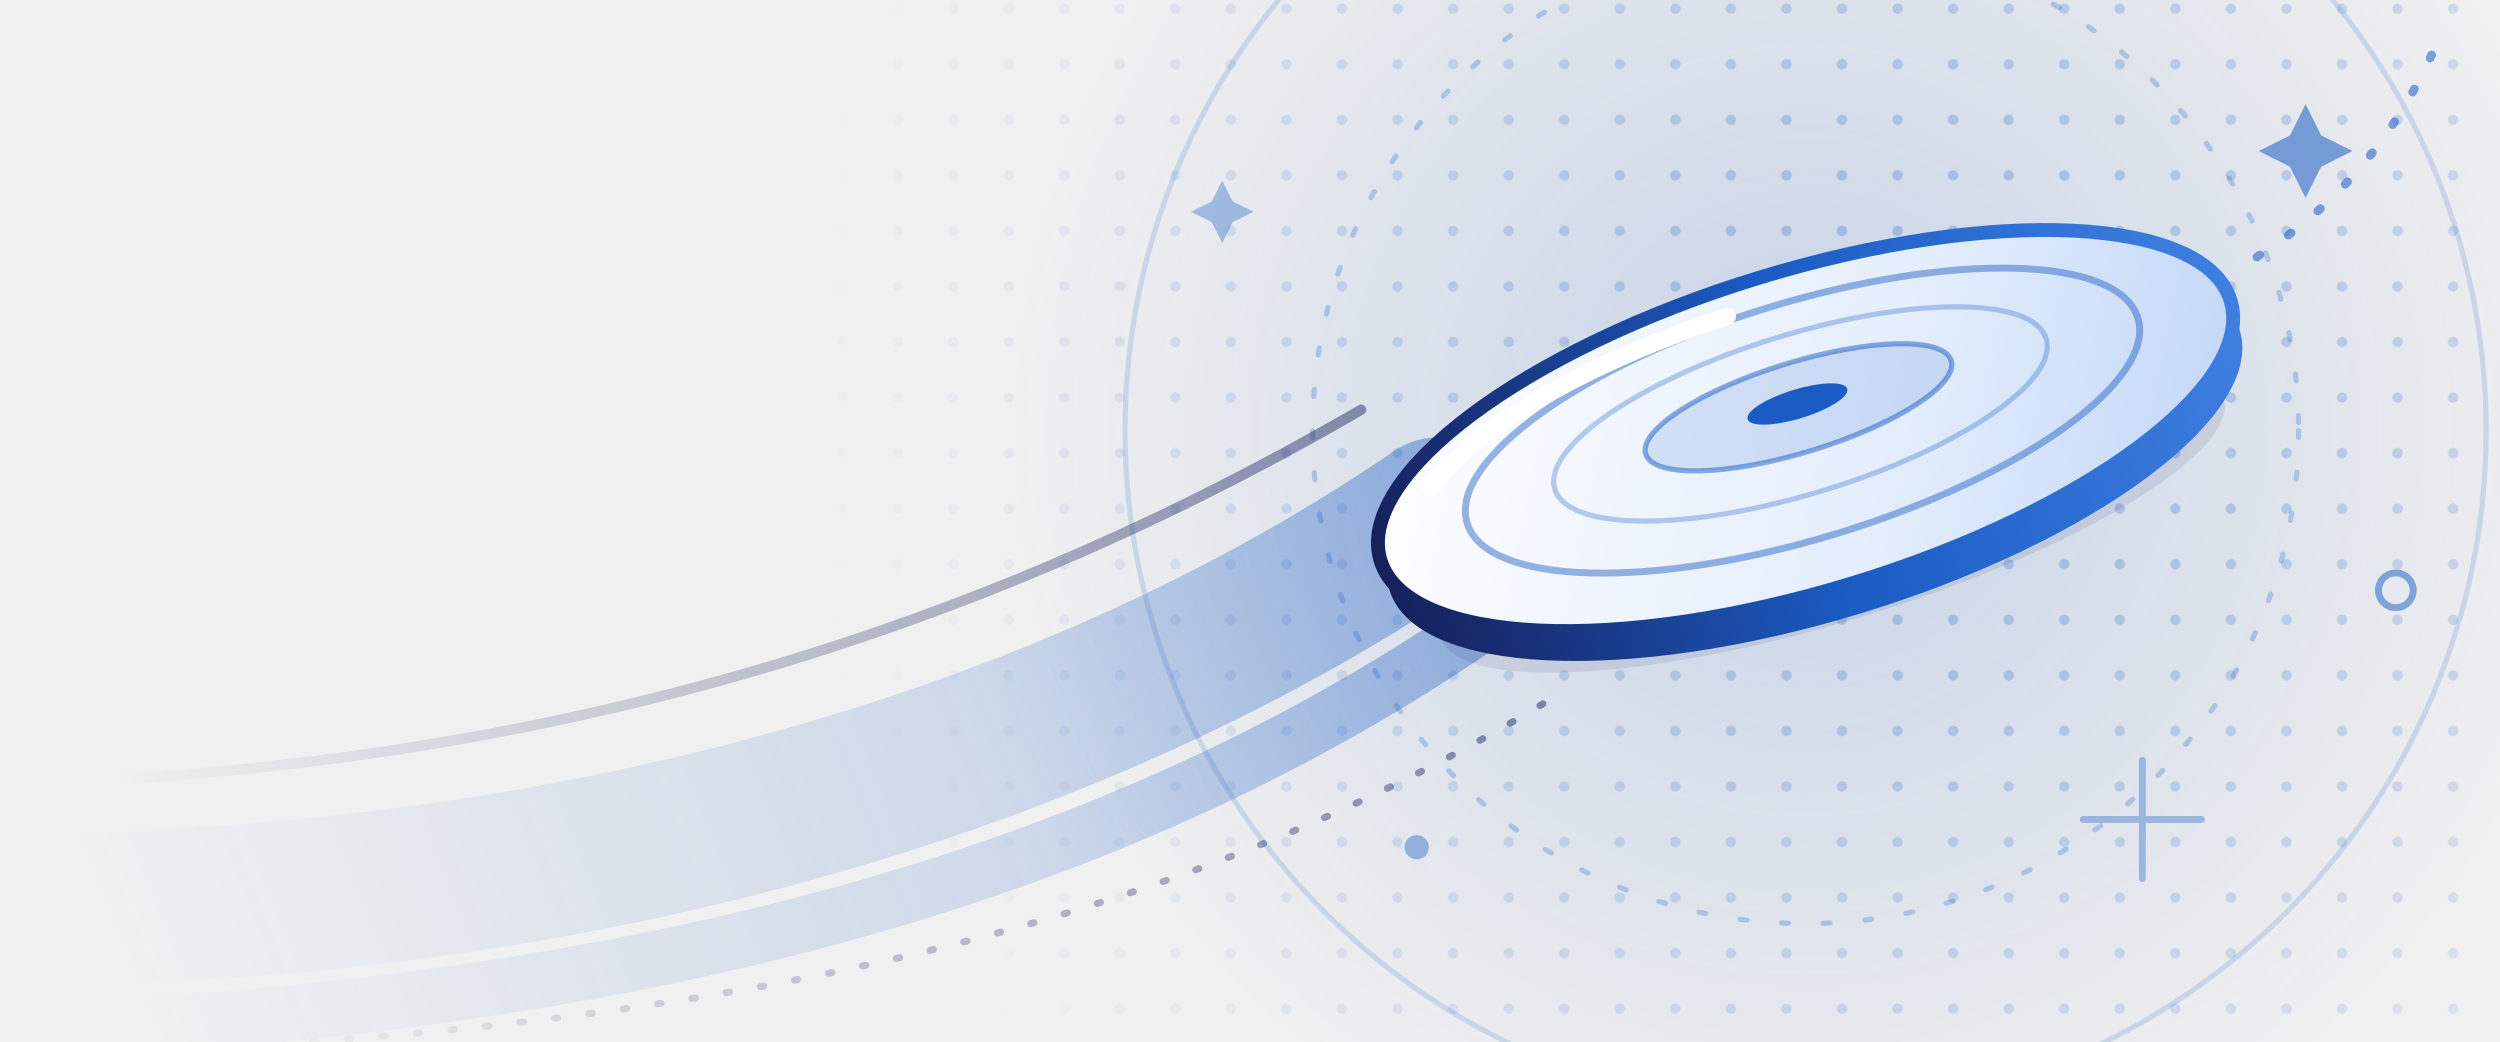
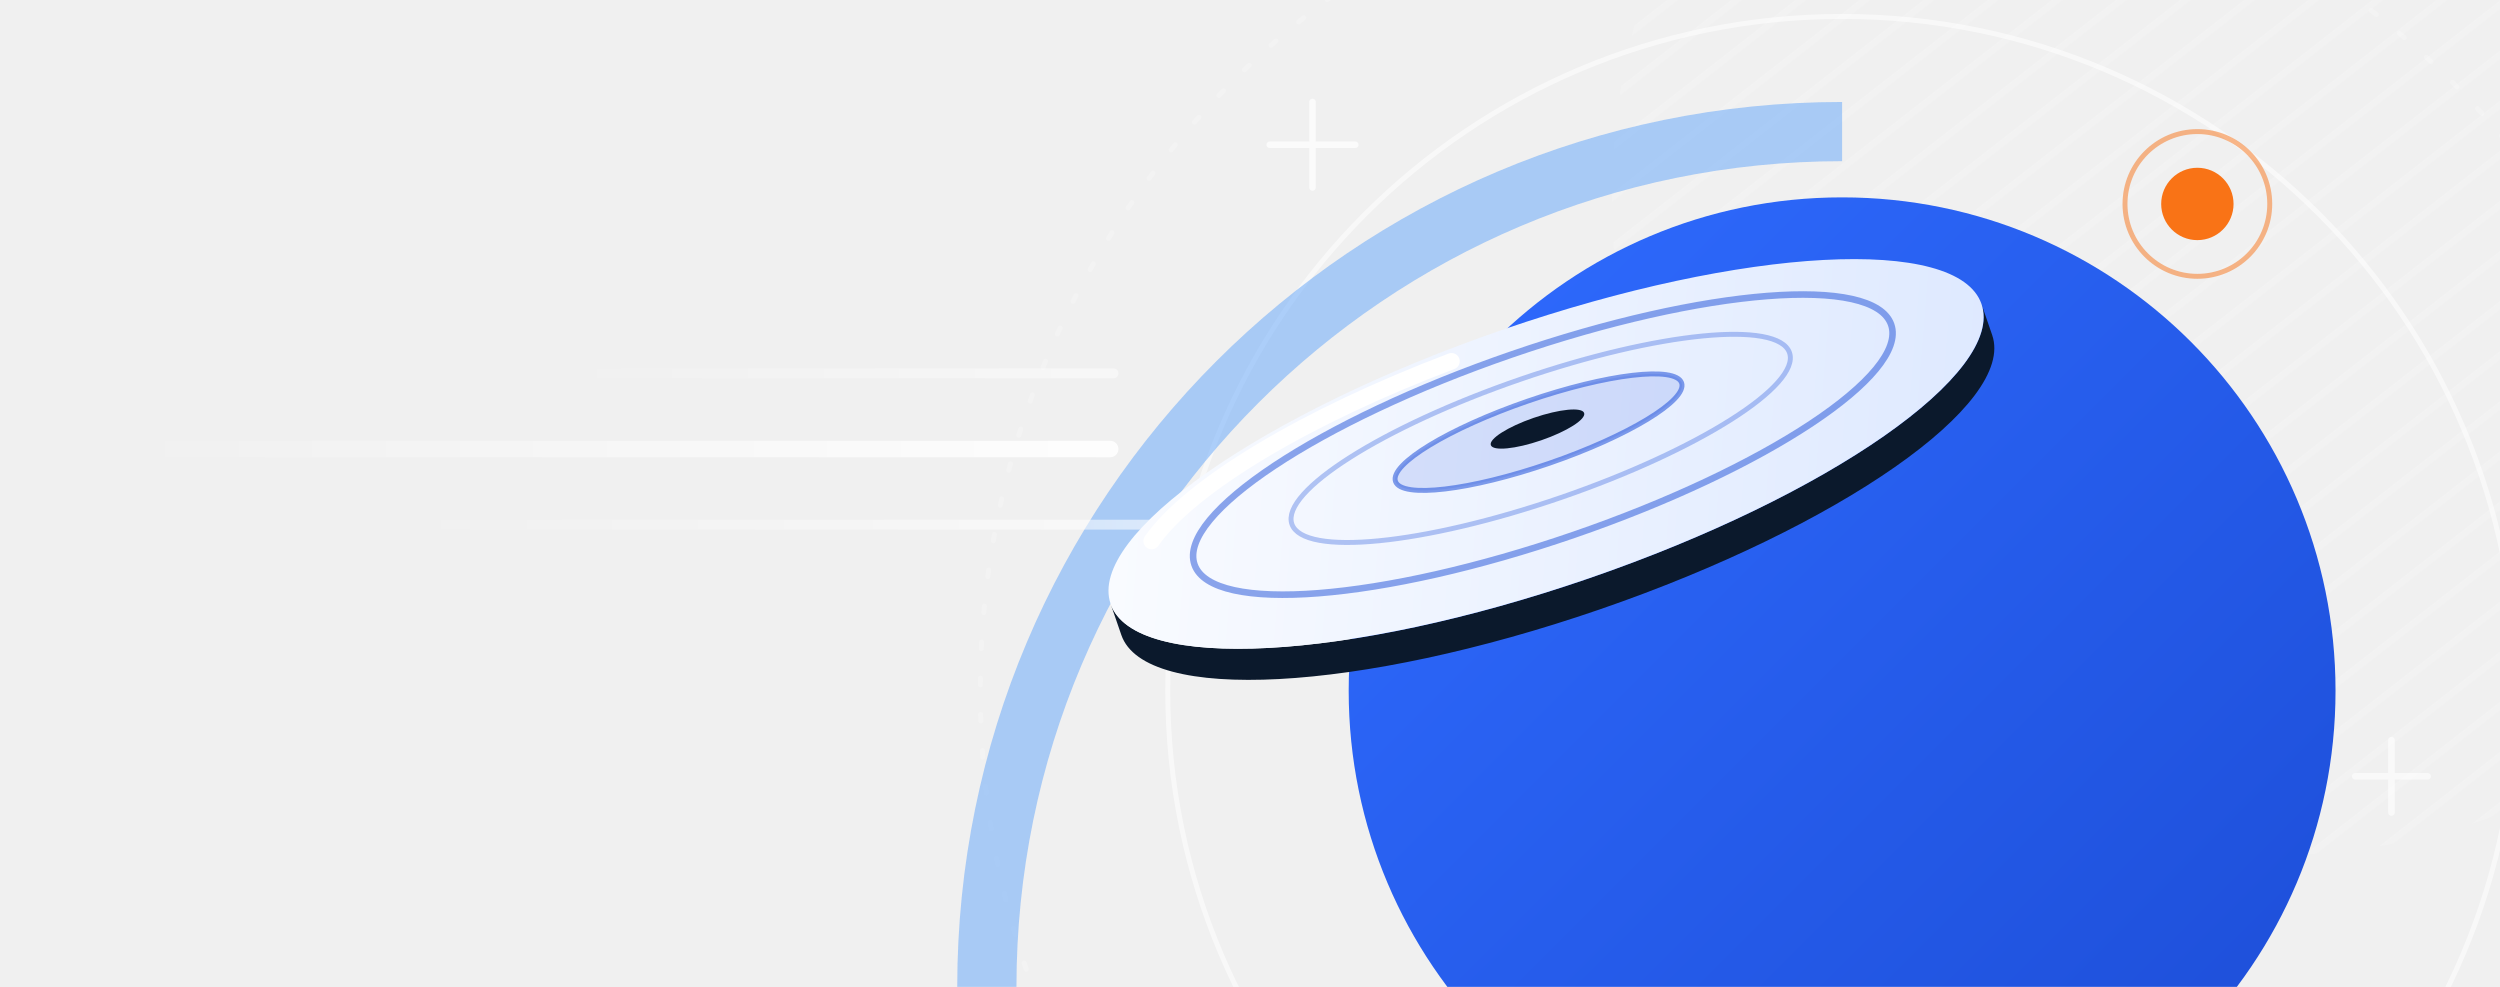
- <svg xmlns="http://www.w3.org/2000/svg" viewBox="0 0 720 300" fill="none">
+ <svg xmlns="http://www.w3.org/2000/svg" viewBox="0 0 760 300" fill="none">
  <defs>
-     <linearGradient id="t1" x1="40" y1="290" x2="470" y2="120" gradientUnits="userSpaceOnUse">
-       <stop offset="0" stop-color="#1b5cc4" stop-opacity="0" />
-       <stop offset=".55" stop-color="#1b5cc4" stop-opacity=".16" />
-       <stop offset="1" stop-color="#1b5cc4" stop-opacity=".5" />
+     <linearGradient id="sp" x1="0" y1="0" x2="1" y2="0">
+       <stop offset="0" stop-color="#fff" stop-opacity="0" />
+       <stop offset="1" stop-color="#fff" stop-opacity=".9" />
    </linearGradient>
-     <linearGradient id="t2" x1="60" y1="300" x2="480" y2="150" gradientUnits="userSpaceOnUse">
-       <stop offset="0" stop-color="#16205a" stop-opacity="0" />
-       <stop offset="1" stop-color="#16205a" stop-opacity=".55" />
+     <linearGradient id="dk" x1="300" y1="60" x2="620" y2="200" gradientUnits="userSpaceOnUse">
+       <stop offset="0" stop-color="#ffffff" />
+       <stop offset="1" stop-color="#dbe7ff" />
    </linearGradient>
-     <linearGradient id="top" x1="400" y1="60" x2="640" y2="190" gradientUnits="userSpaceOnUse">
-       <stop offset="0" stop-color="#ffffff" />
-       <stop offset=".6" stop-color="#e3edfc" />
-       <stop offset="1" stop-color="#bcd3f6" />
+     <linearGradient id="bl" x1="430" y1="60" x2="700" y2="330" gradientUnits="userSpaceOnUse">
+       <stop offset="0" stop-color="#2f6bff" />
+       <stop offset="1" stop-color="#1d4ed8" />
    </linearGradient>
-     <linearGradient id="rim" x1="390" y1="130" x2="650" y2="130" gradientUnits="userSpaceOnUse">
-       <stop offset="0" stop-color="#16205a" />
-       <stop offset=".5" stop-color="#1b5cc4" />
-       <stop offset="1" stop-color="#3f7fe0" />
-     </linearGradient>
-     <radialGradient id="glow" cx="520" cy="124" r="230" gradientUnits="userSpaceOnUse">
-       <stop offset="0" stop-color="#1b5cc4" stop-opacity=".2" />
-       <stop offset="1" stop-color="#1b5cc4" stop-opacity="0" />
-     </radialGradient>
-     <radialGradient id="fade" cx="560" cy="110" r="330" gradientUnits="userSpaceOnUse">
-       <stop offset="0" stop-color="#fff" />
-       <stop offset=".55" stop-color="#fff" stop-opacity=".5" />
-       <stop offset="1" stop-color="#fff" stop-opacity="0" />
-     </radialGradient>
-     <pattern id="dots" width="16" height="16" patternUnits="userSpaceOnUse">
-       <circle cx="2.5" cy="2.5" r="1.5" fill="#1b5cc4" fill-opacity=".3" />
+     <pattern id="hz" width="12" height="12" patternUnits="userSpaceOnUse" patternTransform="rotate(-38)">
+       <rect width="12" height="2" fill="#fff" fill-opacity=".16" />
    </pattern>
-     <mask id="mk">
-       <rect width="720" height="300" fill="url(#fade)" />
-     </mask>
+     <clipPath id="cp">
+       <rect width="760" height="300" />
+     </clipPath>
  </defs>
-   <rect width="720" height="300" fill="url(#dots)" mask="url(#mk)" />
-   <circle cx="520" cy="124" r="230" fill="url(#glow)" />
-   <circle cx="520" cy="124" r="196" stroke="#1b5cc4" stroke-opacity=".16" stroke-width="1.5" />
-   <circle cx="520" cy="124" r="142" stroke="#1b5cc4" stroke-opacity=".26" stroke-width="1.5" stroke-dasharray="2 10" stroke-linecap="round" />
-   <path d="M0 262C150 262 300 226 414 148" stroke="url(#t1)" stroke-width="44" stroke-linecap="round" />
-   <path d="M30 296C200 286 330 248 432 176" stroke="url(#t1)" stroke-width="16" stroke-linecap="round" />
-   <path d="M0 226C140 222 268 190 392 118" stroke="url(#t2)" stroke-width="3" stroke-linecap="round" />
-   <path d="M90 300C230 290 350 262 452 198" stroke="url(#t2)" stroke-width="2" stroke-linecap="round" stroke-dasharray="1 9" />
-   <g transform="rotate(-17 520 124)">
-     <ellipse cx="520" cy="150" rx="118" ry="30" fill="#16205a" fill-opacity=".1" />
-     <path d="M392 124a128 46 0 0 0 256 0v9a128 46 0 0 1-256 0z" fill="url(#rim)" />
-     <ellipse cx="520" cy="124" rx="128" ry="46" fill="url(#top)" stroke="url(#rim)" stroke-width="4" />
-     <ellipse cx="520" cy="121" rx="101" ry="34" stroke="#1b5cc4" stroke-opacity=".45" stroke-width="2" />
-     <ellipse cx="520" cy="119" rx="74" ry="23" stroke="#1b5cc4" stroke-opacity=".3" stroke-width="1.5" />
-     <ellipse cx="520" cy="117" rx="46" ry="13" fill="#1b5cc4" fill-opacity=".14" stroke="#1b5cc4" stroke-opacity=".5" stroke-width="1.5" />
-     <ellipse cx="520" cy="116" rx="15" ry="4.2" fill="#1b5cc4" />
-     <path d="M412 108a112 38 0 0 1 96-22" stroke="#fff" stroke-width="5" stroke-linecap="round" />
+   <g clip-path="url(#cp)">
+     <circle cx="690" cy="60" r="200" fill="url(#hz)" />
+     <circle cx="560" cy="210" r="150" fill="url(#bl)" />
+     <circle cx="560" cy="210" r="205" stroke="#fff" stroke-opacity=".55" stroke-width="1.5" />
+     <circle cx="560" cy="210" r="262" stroke="#fff" stroke-opacity=".2" stroke-width="1.5" stroke-dasharray="2 9" stroke-linecap="round" />
+     <path d="M300 300A260 260 0 0 1 560 40" stroke="#60a5fa" stroke-opacity=".5" stroke-width="18" stroke-linecap="butt" />
+     <rect x="40" y="134" width="300" height="5" rx="2.5" fill="url(#sp)" />
+     <rect x="120" y="158" width="250" height="3" rx="1.500" fill="url(#sp)" opacity=".7" />
+     <rect x="170" y="112" width="170" height="3" rx="1.500" fill="url(#sp)" opacity=".55" />
+     <g transform="rotate(-19 470 138)">
+       <path d="M330 138a140 40 0 0 0 280 0v10a140 40 0 0 1-280 0z" fill="#0b192c" />
+       <ellipse cx="470" cy="138" rx="140" ry="40" fill="url(#dk)" />
+       <ellipse cx="470" cy="135" rx="112" ry="29" stroke="#1d4ed8" stroke-opacity=".5" stroke-width="2" />
+       <ellipse cx="470" cy="133" rx="80" ry="19" stroke="#1d4ed8" stroke-opacity=".32" stroke-width="1.5" />
+       <ellipse cx="470" cy="131" rx="46" ry="10" fill="#1d4ed8" fill-opacity=".14" stroke="#1d4ed8" stroke-opacity=".55" stroke-width="1.5" />
+       <ellipse cx="470" cy="130" rx="15" ry="3.600" fill="#0b192c" />
+       <path d="M348 124a126 34 0 0 1 104-22" stroke="#fff" stroke-width="5" stroke-linecap="round" />
+     </g>
+     <circle cx="668" cy="62" r="11" fill="#f97316" />
+     <circle cx="668" cy="62" r="22" stroke="#f97316" stroke-opacity=".5" stroke-width="1.5" />
+     <path d="M386 44h26M399 31v26" stroke="#fff" stroke-opacity=".7" stroke-width="2" stroke-linecap="round" />
+     <path d="M716 236h22M727 225v22" stroke="#fff" stroke-opacity=".6" stroke-width="2" stroke-linecap="round" />
  </g>
-   <path d="M650 74c22-14 40-34 52-62" stroke="#1b5cc4" stroke-opacity=".55" stroke-width="2.5" stroke-linecap="round" stroke-dasharray="1 10" />
-   <path d="M664 30l4.5 9 9 4.500-9 4.500-4.500 9-4.500-9-9-4.500 9-4.500z" fill="#1b5cc4" fill-opacity=".55" />
-   <path d="M352 52l3 6 6 3-6 3-3 6-3-6-6-3 6-3z" fill="#1b5cc4" fill-opacity=".35" />
-   <circle cx="690" cy="170" r="5" stroke="#1b5cc4" stroke-opacity=".5" stroke-width="2" />
-   <circle cx="408" cy="244" r="3.5" fill="#1b5cc4" fill-opacity=".4" />
-   <path d="M600 236h34M617 219v34" stroke="#1b5cc4" stroke-opacity=".35" stroke-width="2" stroke-linecap="round" />
</svg>
